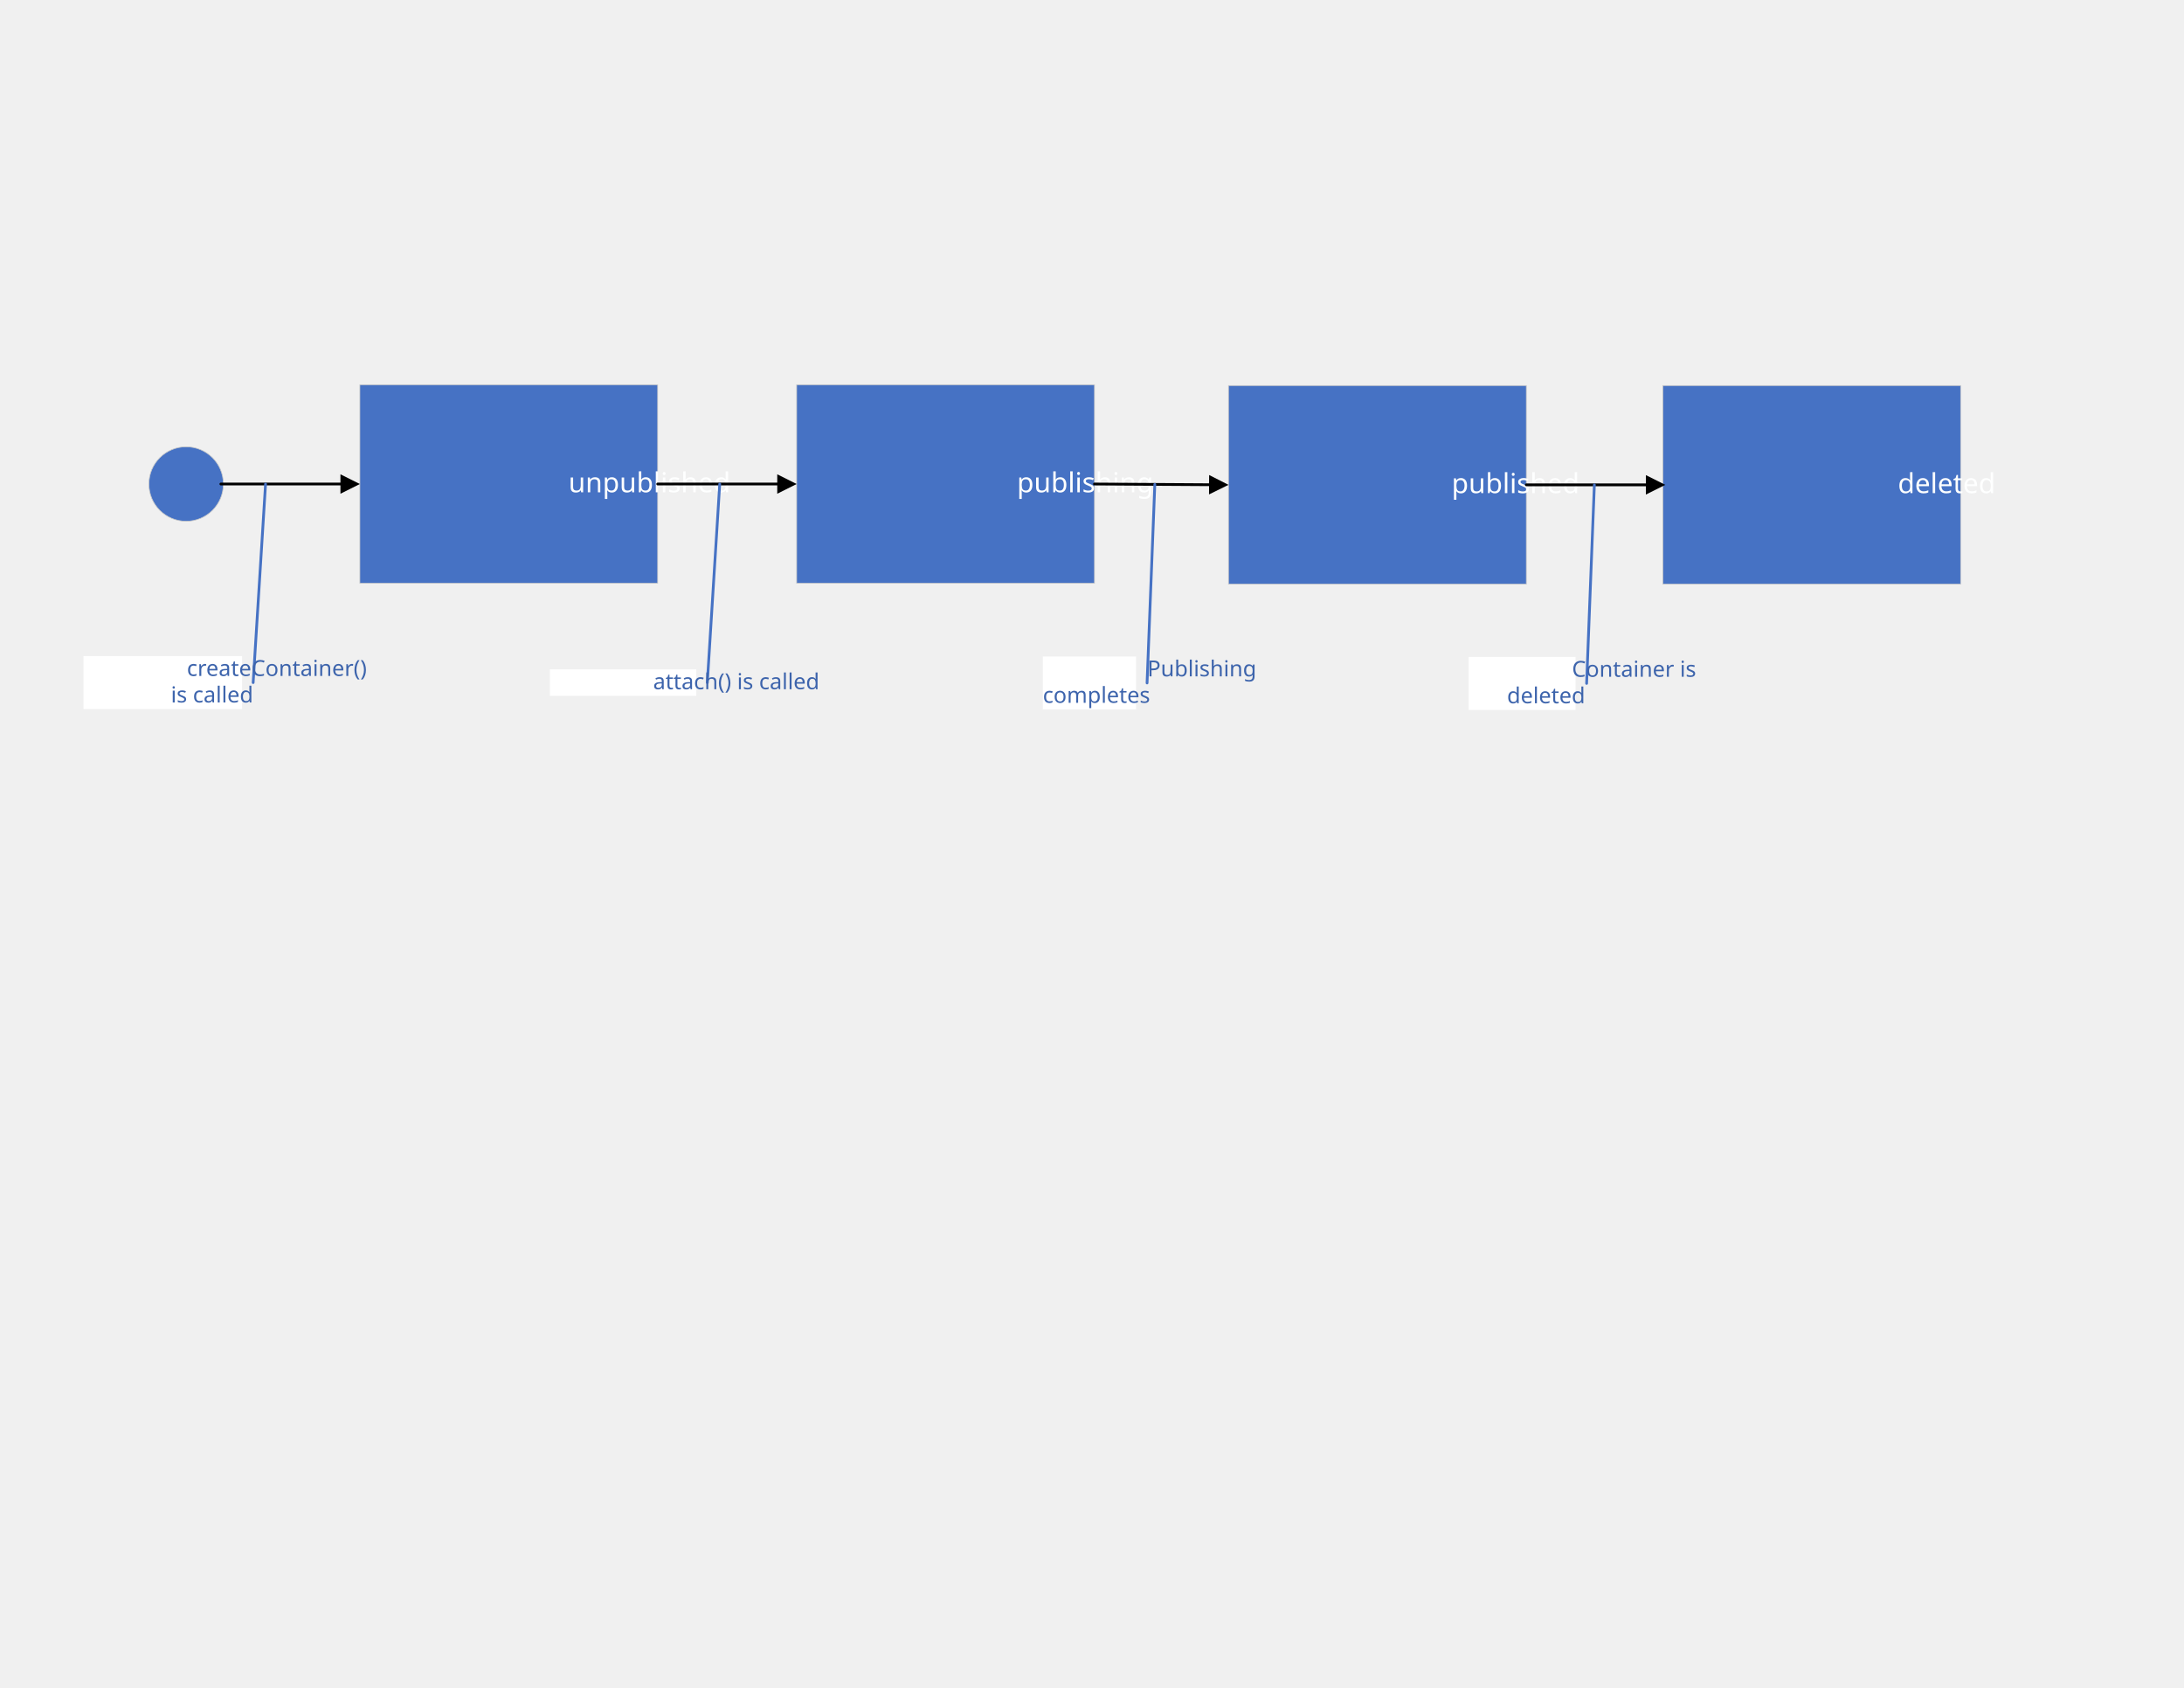
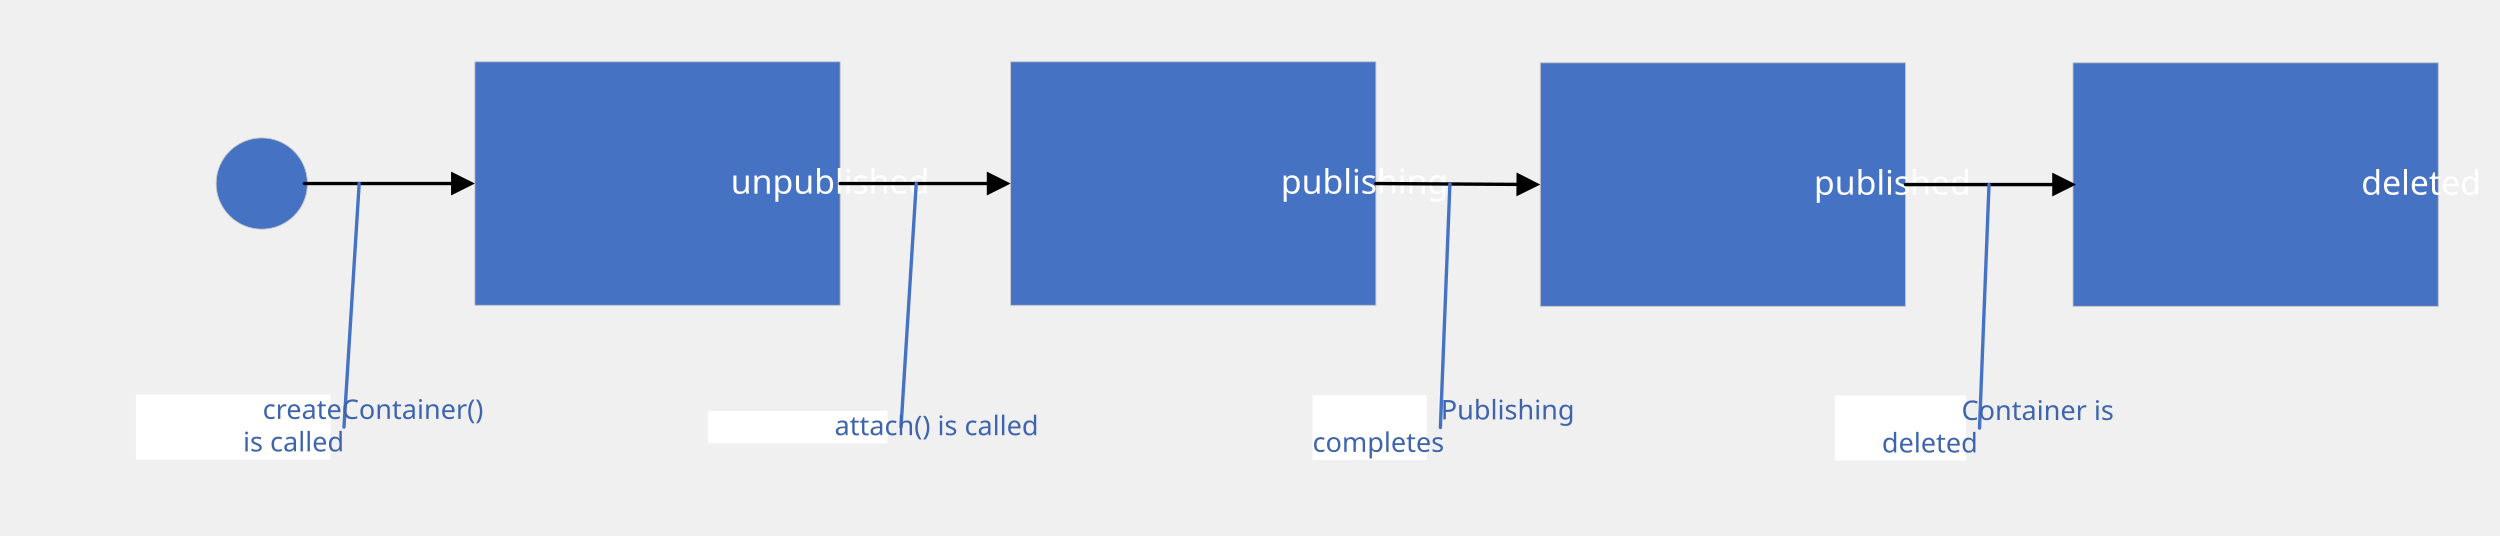
- <svg xmlns="http://www.w3.org/2000/svg" xmlns:ns1="http://schemas.microsoft.com/visio/2003/SVGExtensions/" xmlns:xlink="http://www.w3.org/1999/xlink" width="11in" height="8.5in" viewBox="0 0 792 612" xml:space="preserve" color-interpolation-filters="sRGB" class="st10">
+ <svg xmlns="http://www.w3.org/2000/svg" xmlns:ns1="http://schemas.microsoft.com/visio/2003/SVGExtensions/" xmlns:xlink="http://www.w3.org/1999/xlink" width="10.266in" height="2.197in" viewBox="0 0 739.15 158.152" xml:space="preserve" color-interpolation-filters="sRGB" class="st9">
  <ns1:documentProperties ns1:langID="1033" ns1:viewMarkup="false">
    <ns1:userDefs>
      <ns1:ud ns1:nameU="msvSubprocessMaster" ns1:prompt="" ns1:val="VT4(Rectangle)" />
      <ns1:ud ns1:nameU="msvNoAutoConnect" ns1:val="VT0(1):26" />
    </ns1:userDefs>
  </ns1:documentProperties>
  <style type="text/css">
	
		.st1 {fill:#4672c4;stroke:#c7c8c8;stroke-width:0.25}
		.st2 {fill:#feffff;font-family:Calibri;font-size:0.833em}
		.st3 {marker-end:url(#mrkr4-18);stroke:#000000;stroke-linecap:round;stroke-linejoin:round;stroke-width:1}
		.st4 {fill:#000000;fill-opacity:1;stroke:#000000;stroke-opacity:1;stroke-width:0.284}
		.st5 {stroke:#4672c4;stroke-linecap:round;stroke-linejoin:round;stroke-width:1}
		.st6 {fill:#ffffff;stroke:none;stroke-linecap:butt;stroke-width:7.2}
		.st7 {fill:#3d64ac;font-family:Calibri;font-size:0.667em}
		.st8 {font-size:1em}
- 		.st9 {fill:#ffffff;stroke:none;stroke-linecap:butt}
- 		.st10 {fill:none;fill-rule:evenodd;font-size:12px;overflow:visible;stroke-linecap:square;stroke-miterlimit:3}
+ 		.st9 {fill:none;fill-rule:evenodd;font-size:12px;overflow:visible;stroke-linecap:square;stroke-miterlimit:3}
	
	</style>
  <defs id="Markers">
    <g id="lend4">
      <path d="M 2 1 L 0 0 L 2 -1 L 2 1 " style="stroke:none" />
    </g>
    <marker id="mrkr4-18" class="st4" ns1:arrowType="4" ns1:arrowSize="2" ns1:setback="7.04" refX="-7.04" orient="auto" markerUnits="strokeWidth" overflow="visible">
      <use xlink:href="#lend4" transform="scale(-3.52,-3.52) " />
    </marker>
  </defs>
  <g ns1:mID="0" ns1:index="1" ns1:groupContext="foregroundPage">
    <ns1:userDefs>
      <ns1:ud ns1:nameU="msvThemeOrder" ns1:val="VT0(0):26" />
    </ns1:userDefs>
    <ns1:pageProperties ns1:drawingScale="1" ns1:pageScale="1" ns1:drawingUnits="0" ns1:shadowOffsetX="9" ns1:shadowOffsetY="-9" />
    <ns1:layer ns1:name="Annotations" ns1:index="0" />
    <ns1:layer ns1:name="Flowchart" ns1:index="1" />
-     <g id="shape1-1" ns1:mID="1" ns1:groupContext="shape" transform="translate(130.5,-400.5)">
+     <g id="shape1-1" ns1:mID="1" ns1:groupContext="shape" transform="translate(140.4,-67.9018)">
      <ns1:userDefs>
        <ns1:ud ns1:nameU="visVersion" ns1:val="VT0(15):26" />
      </ns1:userDefs>
      <ns1:textBlock ns1:margins="rect(4,4,4,4)" />
-       <ns1:textRect cx="54" cy="576" width="108" height="72" />
-       <rect x="0" y="540" width="108" height="72" class="st1" />
-       <text x="28.87" y="579" class="st2" ns1:langID="1033">
+       <ns1:textRect cx="54" cy="122.152" width="108" height="72" />
+       <rect x="0" y="86.152" width="108" height="72" class="st1" />
+       <text x="28.87" y="125.15" class="st2" ns1:langID="1033">
        <ns1:paragraph ns1:horizAlign="1" />
        <ns1:tabList />unpublished</text>
    </g>
-     <g id="shape2-4" ns1:mID="2" ns1:groupContext="shape" transform="translate(288.9,-400.5)">
+     <g id="shape2-4" ns1:mID="2" ns1:groupContext="shape" transform="translate(298.8,-67.9018)">
      <ns1:userDefs>
        <ns1:ud ns1:nameU="visVersion" ns1:val="VT0(15):26" />
      </ns1:userDefs>
      <ns1:textBlock ns1:margins="rect(4,4,4,4)" />
-       <ns1:textRect cx="54" cy="576" width="108" height="72" />
-       <rect x="0" y="540" width="108" height="72" class="st1" />
-       <text x="33.11" y="579" class="st2" ns1:langID="1033">
+       <ns1:textRect cx="54" cy="122.152" width="108" height="72" />
+       <rect x="0" y="86.152" width="108" height="72" class="st1" />
+       <text x="33.11" y="125.15" class="st2" ns1:langID="1033">
        <ns1:paragraph ns1:horizAlign="1" />
        <ns1:tabList />publishing</text>
    </g>
-     <g id="shape3-7" ns1:mID="3" ns1:groupContext="shape" transform="translate(445.5,-400.2)">
+     <g id="shape3-7" ns1:mID="3" ns1:groupContext="shape" transform="translate(455.4,-67.6018)">
      <ns1:userDefs>
        <ns1:ud ns1:nameU="visVersion" ns1:val="VT0(15):26" />
      </ns1:userDefs>
      <ns1:textBlock ns1:margins="rect(4,4,4,4)" />
-       <ns1:textRect cx="54" cy="576" width="108" height="72" />
-       <rect x="0" y="540" width="108" height="72" class="st1" />
-       <text x="34.13" y="579" class="st2" ns1:langID="1033">
+       <ns1:textRect cx="54" cy="122.152" width="108" height="72" />
+       <rect x="0" y="86.152" width="108" height="72" class="st1" />
+       <text x="34.13" y="125.15" class="st2" ns1:langID="1033">
        <ns1:paragraph ns1:horizAlign="1" />
        <ns1:tabList />published</text>
    </g>
-     <g id="shape4-10" ns1:mID="4" ns1:groupContext="shape" transform="translate(603,-400.2)">
+     <g id="shape4-10" ns1:mID="4" ns1:groupContext="shape" transform="translate(612.9,-67.6018)">
      <ns1:userDefs>
        <ns1:ud ns1:nameU="visVersion" ns1:val="VT0(15):26" />
      </ns1:userDefs>
      <ns1:textBlock ns1:margins="rect(4,4,4,4)" />
-       <ns1:textRect cx="54" cy="576" width="108" height="72" />
-       <rect x="0" y="540" width="108" height="72" class="st1" />
-       <text x="38.46" y="579" class="st2" ns1:langID="1033">
+       <ns1:textRect cx="54" cy="122.152" width="108" height="72" />
+       <rect x="0" y="86.152" width="108" height="72" class="st1" />
+       <text x="38.46" y="125.15" class="st2" ns1:langID="1033">
        <ns1:paragraph ns1:horizAlign="1" />
        <ns1:tabList />deleted</text>
    </g>
-     <g id="shape14-13" ns1:mID="14" ns1:groupContext="shape" ns1:layerMember="1" transform="translate(238.5,-436.5)">
+     <g id="shape14-13" ns1:mID="14" ns1:groupContext="shape" ns1:layerMember="1" transform="translate(248.4,-103.902)">
      <ns1:userDefs>
        <ns1:ud ns1:nameU="visVersion" ns1:val="VT0(15):26" />
        <ns1:ud ns1:nameU="Scale" ns1:val="VT0(1):26" />
        <ns1:ud ns1:nameU="AntiScale" ns1:val="VT0(1):26" />
      </ns1:userDefs>
-       <path d="M0 612 L43.36 612" class="st3" />
+       <path d="M0 158.15 L43.36 158.15" class="st3" />
    </g>
-     <g id="shape15-19" ns1:mID="15" ns1:groupContext="shape" ns1:layerMember="1" transform="translate(400.678,-436.488) rotate(0.35369)">
+     <g id="shape15-19" ns1:mID="15" ns1:groupContext="shape" ns1:layerMember="1" transform="translate(407.776,-103.899) rotate(0.35369)">
      <ns1:userDefs>
        <ns1:ud ns1:nameU="visVersion" ns1:val="VT0(15):26" />
        <ns1:ud ns1:nameU="Scale" ns1:val="VT0(1):26" />
        <ns1:ud ns1:nameU="AntiScale" ns1:val="VT0(1):26" />
      </ns1:userDefs>
-       <path d="M0 612 L41.56 612" class="st3" />
+       <path d="M0 158.15 L41.56 158.15" class="st3" />
    </g>
-     <g id="shape16-24" ns1:mID="16" ns1:groupContext="shape" ns1:layerMember="1" transform="translate(553.5,-436.2)">
+     <g id="shape16-24" ns1:mID="16" ns1:groupContext="shape" ns1:layerMember="1" transform="translate(563.4,-103.602)">
      <ns1:userDefs>
        <ns1:ud ns1:nameU="visVersion" ns1:val="VT0(15):26" />
        <ns1:ud ns1:nameU="Scale" ns1:val="VT0(1):26" />
        <ns1:ud ns1:nameU="AntiScale" ns1:val="VT0(1):26" />
      </ns1:userDefs>
-       <path d="M0 612 L43.36 612" class="st3" />
+       <path d="M0 158.15 L43.36 158.15" class="st3" />
    </g>
-     <g id="shape17-29" ns1:mID="17" ns1:groupContext="shape" transform="translate(-355.5,256.302) rotate(-90)">
+     <g id="shape17-29" ns1:mID="17" ns1:groupContext="shape" transform="translate(108.248,135.052) rotate(-90)">
      <ns1:userDefs>
        <ns1:ud ns1:nameU="visVersion" ns1:val="VT0(15):26" />
      </ns1:userDefs>
      <ns1:textBlock ns1:margins="rect(4,4,4,4)" />
-       <ns1:textRect cx="8.802" cy="576" width="72" height="17.604" transform="rotate(90)" />
-       <path d="M8.8 612 L80.8 616.5" class="st5" />
-       <rect ns1:rectContext="textBkgnd" x="554.888" y="-13.601" width="53.112" height="9.6" transform="rotate(90)" class="st6" />
-       <text x="554.89" y="-6.4" transform="rotate(90)" class="st7" ns1:langID="1033">
+       <ns1:textRect cx="8.802" cy="122.152" width="72" height="17.604" transform="rotate(90)" />
+       <path d="M8.8 158.15 L80.8 162.65" class="st5" />
+       <rect ns1:rectContext="textBkgnd" x="101.04" y="-13.601" width="53.112" height="9.6" transform="rotate(90)" class="st6" />
+       <text x="101.04" y="-6.4" transform="rotate(90)" class="st7" ns1:langID="1033">
        <ns1:paragraph ns1:horizAlign="2" />
        <ns1:tabList />attach() is called</text>
    </g>
-     <g id="shape18-34" ns1:mID="18" ns1:groupContext="shape" transform="translate(-196.031,261.237) rotate(-90)">
+     <g id="shape18-34" ns1:mID="18" ns1:groupContext="shape" transform="translate(267.717,139.987) rotate(-90)">
      <ns1:userDefs>
        <ns1:ud ns1:nameU="visVersion" ns1:val="VT0(15):26" />
      </ns1:userDefs>
      <ns1:textBlock ns1:margins="rect(4,4,4,4)" />
-       <ns1:textRect cx="13.602" cy="576" width="72" height="27.203" transform="rotate(90)" />
-       <path d="M13.6 612 L85.6 614.81" class="st5" />
-       <rect ns1:rectContext="textBkgnd" x="574.2" y="-23.201" width="33.8" height="19.2" transform="rotate(90)" class="st6" />
-       <text x="574.65" y="-16" transform="rotate(90)" class="st7" ns1:langID="1033">
+       <ns1:textRect cx="13.602" cy="122.152" width="72" height="27.203" transform="rotate(90)" />
+       <path d="M13.6 158.15 L85.6 160.96" class="st5" />
+       <rect ns1:rectContext="textBkgnd" x="120.352" y="-23.201" width="33.8" height="19.2" transform="rotate(90)" class="st6" />
+       <text x="120.8" y="-16" transform="rotate(90)" class="st7" ns1:langID="1033">
        <ns1:paragraph ns1:horizAlign="2" />
-         <ns1:tabList />Publishing <tspan x="574.2" dy="1.2em" class="st8">completes</tspan>
+         <ns1:tabList />Publishing <tspan x="120.35" dy="1.2em" class="st8">completes</tspan>
      </text>
    </g>
-     <g id="shape19-40" ns1:mID="19" ns1:groupContext="shape" transform="translate(-36.6351,261.402) rotate(-90)">
+     <g id="shape19-40" ns1:mID="19" ns1:groupContext="shape" transform="translate(427.113,140.152) rotate(-90)">
      <ns1:userDefs>
        <ns1:ud ns1:nameU="visVersion" ns1:val="VT0(15):26" />
      </ns1:userDefs>
      <ns1:textBlock ns1:margins="rect(4,4,4,4)" />
-       <ns1:textRect cx="13.602" cy="576" width="72" height="27.203" transform="rotate(90)" />
-       <path d="M13.6 612 L85.6 614.81" class="st5" />
-       <rect ns1:rectContext="textBkgnd" x="569.219" y="-23.201" width="38.781" height="19.2" transform="rotate(90)" class="st9" />
-       <text x="569.22" y="-16" transform="rotate(90)" class="st7" ns1:langID="1033">
+       <ns1:textRect cx="13.602" cy="122.152" width="72" height="27.203" transform="rotate(90)" />
+       <path d="M13.6 158.15 L85.6 160.96" class="st5" />
+       <rect ns1:rectContext="textBkgnd" x="115.371" y="-23.201" width="38.781" height="19.2" transform="rotate(90)" class="st6" />
+       <text x="115.37" y="-16" transform="rotate(90)" class="st7" ns1:langID="1033">
        <ns1:paragraph ns1:horizAlign="2" />
-         <ns1:tabList />Container is <tspan x="583.14" dy="1.2em" class="st8">deleted</tspan>
+         <ns1:tabList />Container is <tspan x="129.29" dy="1.2em" class="st8">deleted</tspan>
      </text>
    </g>
-     <g id="shape20-46" ns1:mID="20" ns1:groupContext="shape" transform="translate(54,-423)">
+     <g id="shape20-46" ns1:mID="20" ns1:groupContext="shape" transform="translate(63.9,-90.4018)">
      <ns1:userDefs>
        <ns1:ud ns1:nameU="visVersion" ns1:val="VT0(15):26" />
      </ns1:userDefs>
-       <path d="M0 598.5 A13.5 13.5 0 0 1 27 598.5 A13.5 13.5 0 1 1 0 598.5 Z" class="st1" />
+       <path d="M0 144.65 A13.5 13.5 0 0 1 27 144.65 A13.5 13.5 0 1 1 0 144.65 Z" class="st1" />
    </g>
-     <g id="shape21-48" ns1:mID="21" ns1:groupContext="shape" ns1:layerMember="1" transform="translate(80.1,-436.5)">
+     <g id="shape21-48" ns1:mID="21" ns1:groupContext="shape" ns1:layerMember="1" transform="translate(90,-103.902)">
      <ns1:userDefs>
        <ns1:ud ns1:nameU="visVersion" ns1:val="VT0(15):26" />
        <ns1:ud ns1:nameU="Scale" ns1:val="VT0(1):26" />
        <ns1:ud ns1:nameU="AntiScale" ns1:val="VT0(1):26" />
      </ns1:userDefs>
-       <path d="M0 612 L43.36 612" class="st3" />
+       <path d="M0 158.15 L43.36 158.15" class="st3" />
    </g>
-     <g id="shape22-53" ns1:mID="22" ns1:groupContext="shape" transform="translate(-520.2,261.102) rotate(-90)">
+     <g id="shape22-53" ns1:mID="22" ns1:groupContext="shape" transform="translate(-56.4518,139.852) rotate(-90)">
      <ns1:userDefs>
        <ns1:ud ns1:nameU="visVersion" ns1:val="VT0(15):26" />
      </ns1:userDefs>
      <ns1:textBlock ns1:margins="rect(4,4,4,4)" />
-       <ns1:textRect cx="13.602" cy="576" width="72" height="27.203" transform="rotate(90)" />
-       <path d="M13.6 612 L85.6 616.5" class="st5" />
-       <rect ns1:rectContext="textBkgnd" x="550.497" y="-23.201" width="57.503" height="19.2" transform="rotate(90)" class="st9" />
-       <text x="550.5" y="-16" transform="rotate(90)" class="st7" ns1:langID="1033">
+       <ns1:textRect cx="13.602" cy="122.152" width="72" height="27.203" transform="rotate(90)" />
+       <path d="M13.6 158.15 L85.6 162.65" class="st5" />
+       <rect ns1:rectContext="textBkgnd" x="96.649" y="-23.201" width="57.503" height="19.2" transform="rotate(90)" class="st6" />
+       <text x="96.65" y="-16" transform="rotate(90)" class="st7" ns1:langID="1033">
        <ns1:paragraph ns1:horizAlign="2" />
-         <ns1:tabList />createContainer() <tspan x="582.16" dy="1.2em" class="st8">is called</tspan>
+         <ns1:tabList />createContainer() <tspan x="128.31" dy="1.2em" class="st8">is called</tspan>
      </text>
    </g>
  </g>
</svg>
